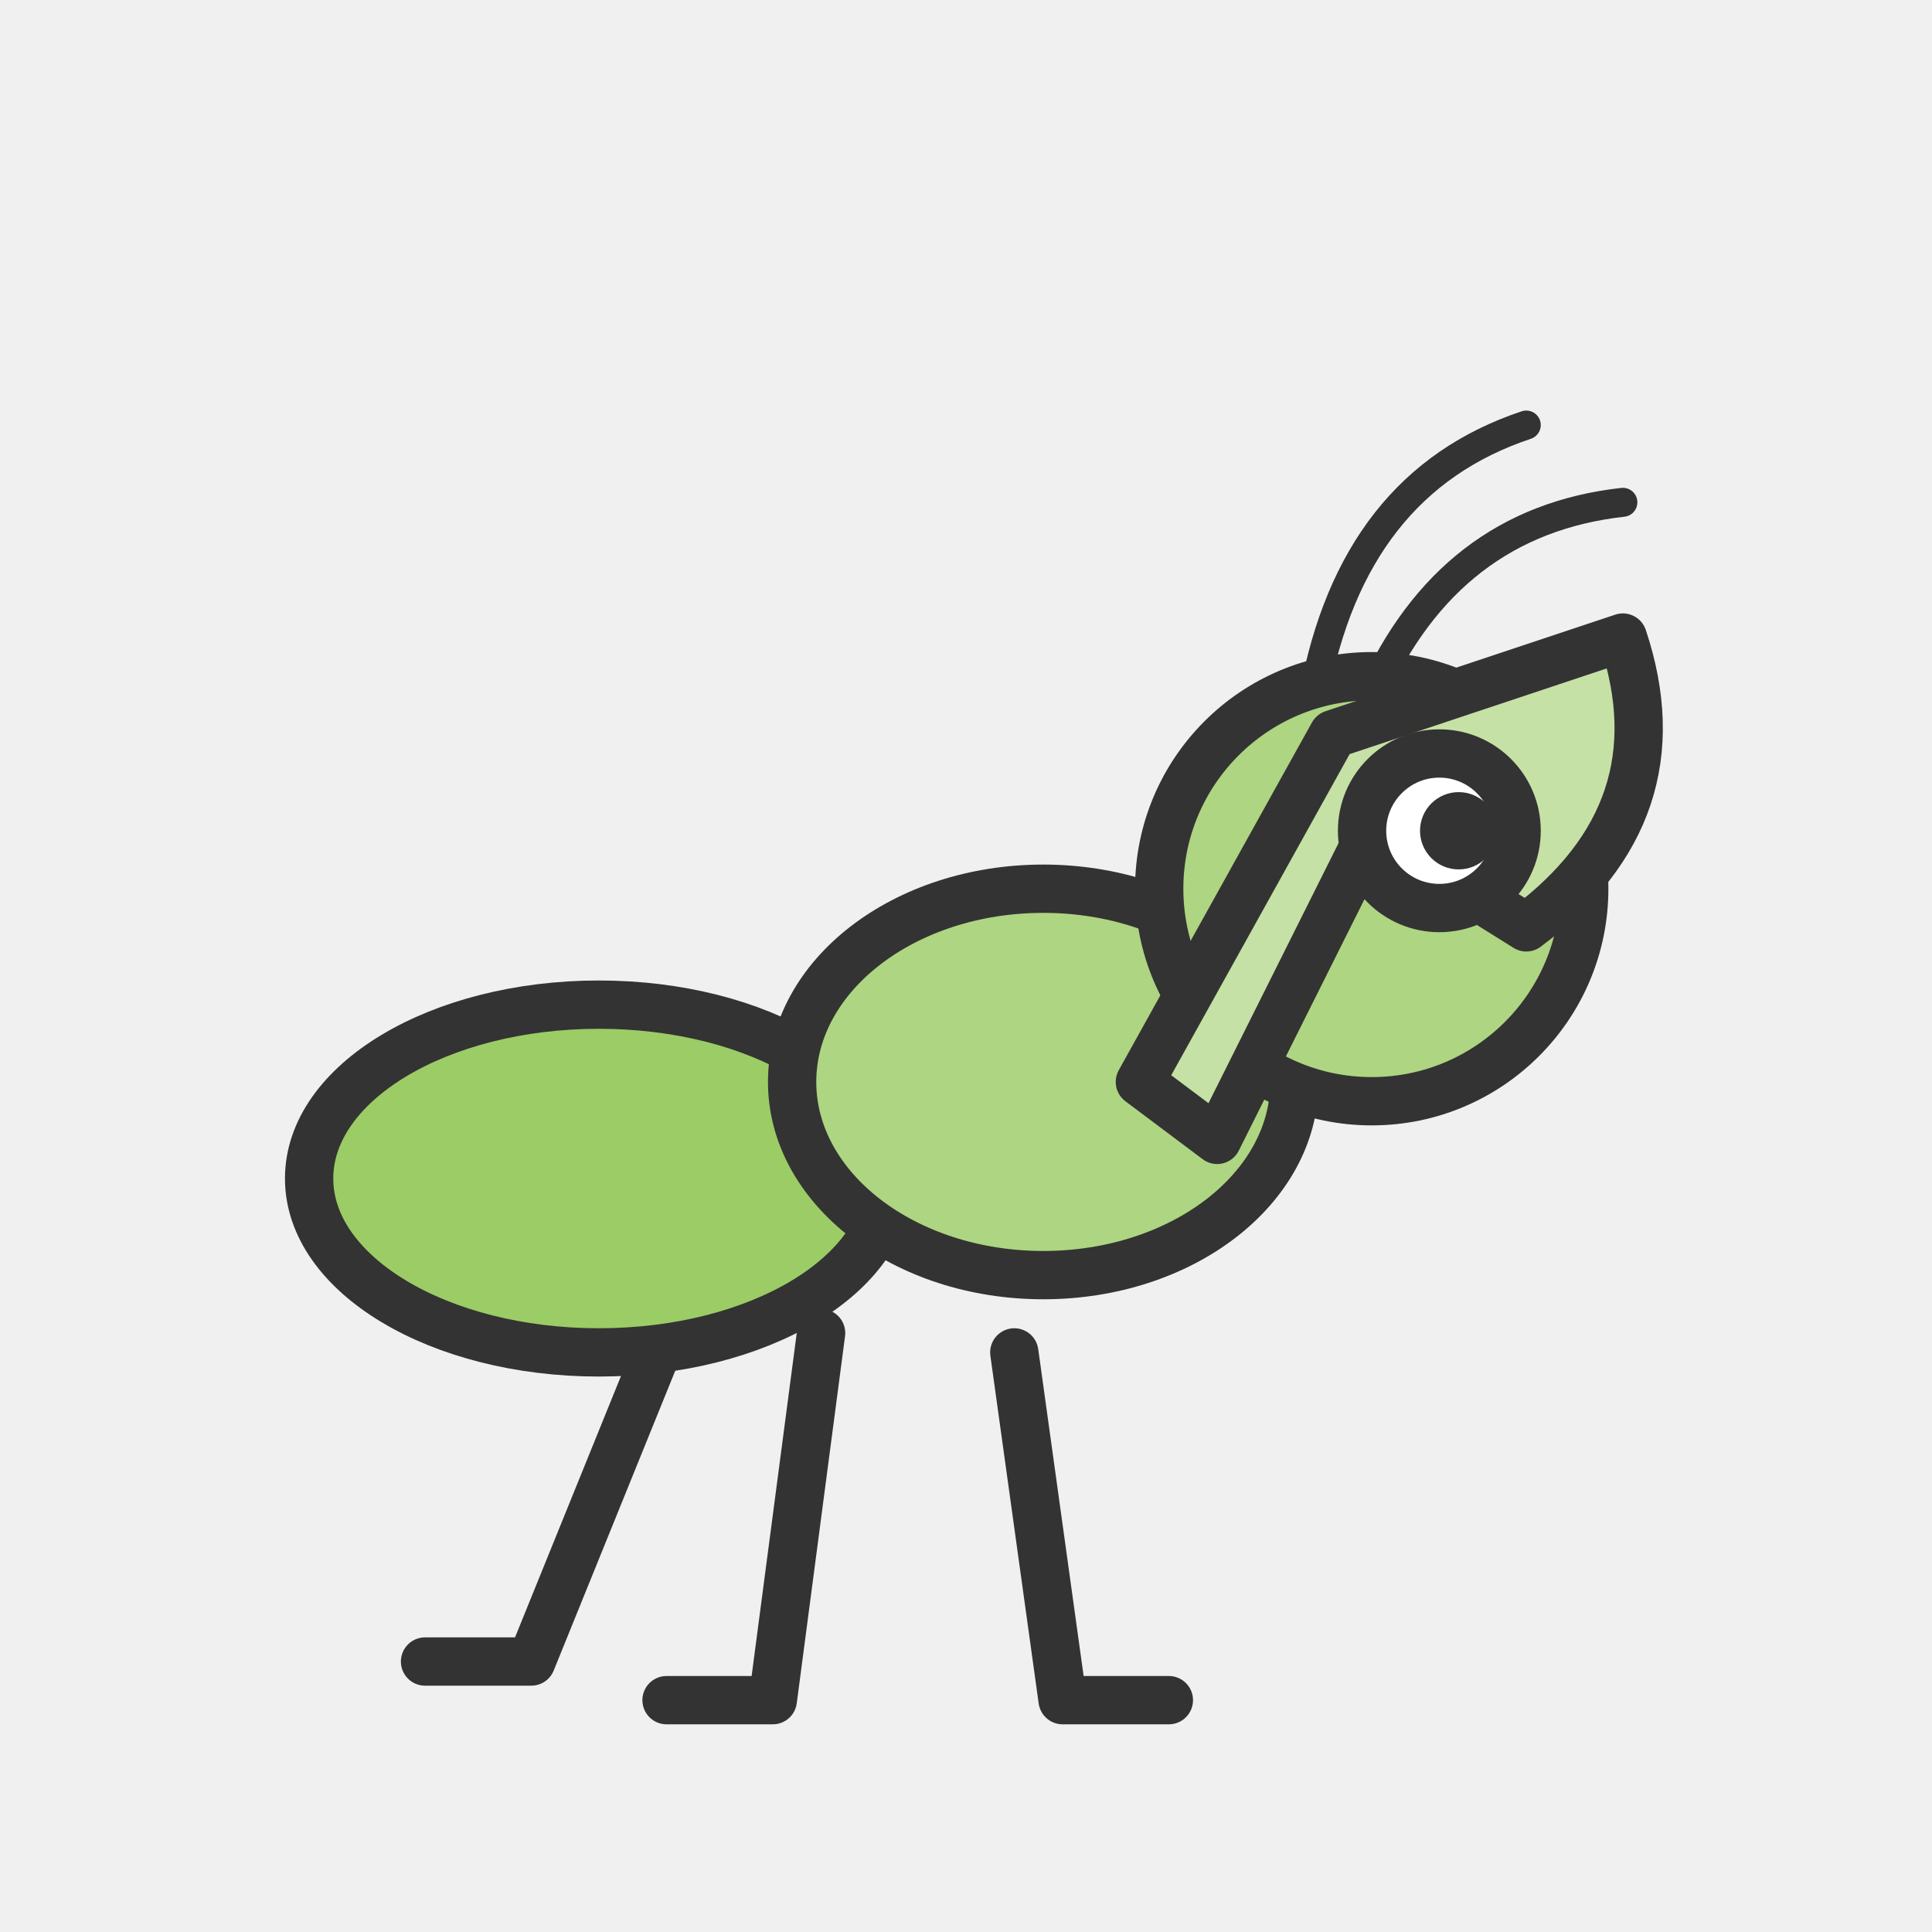
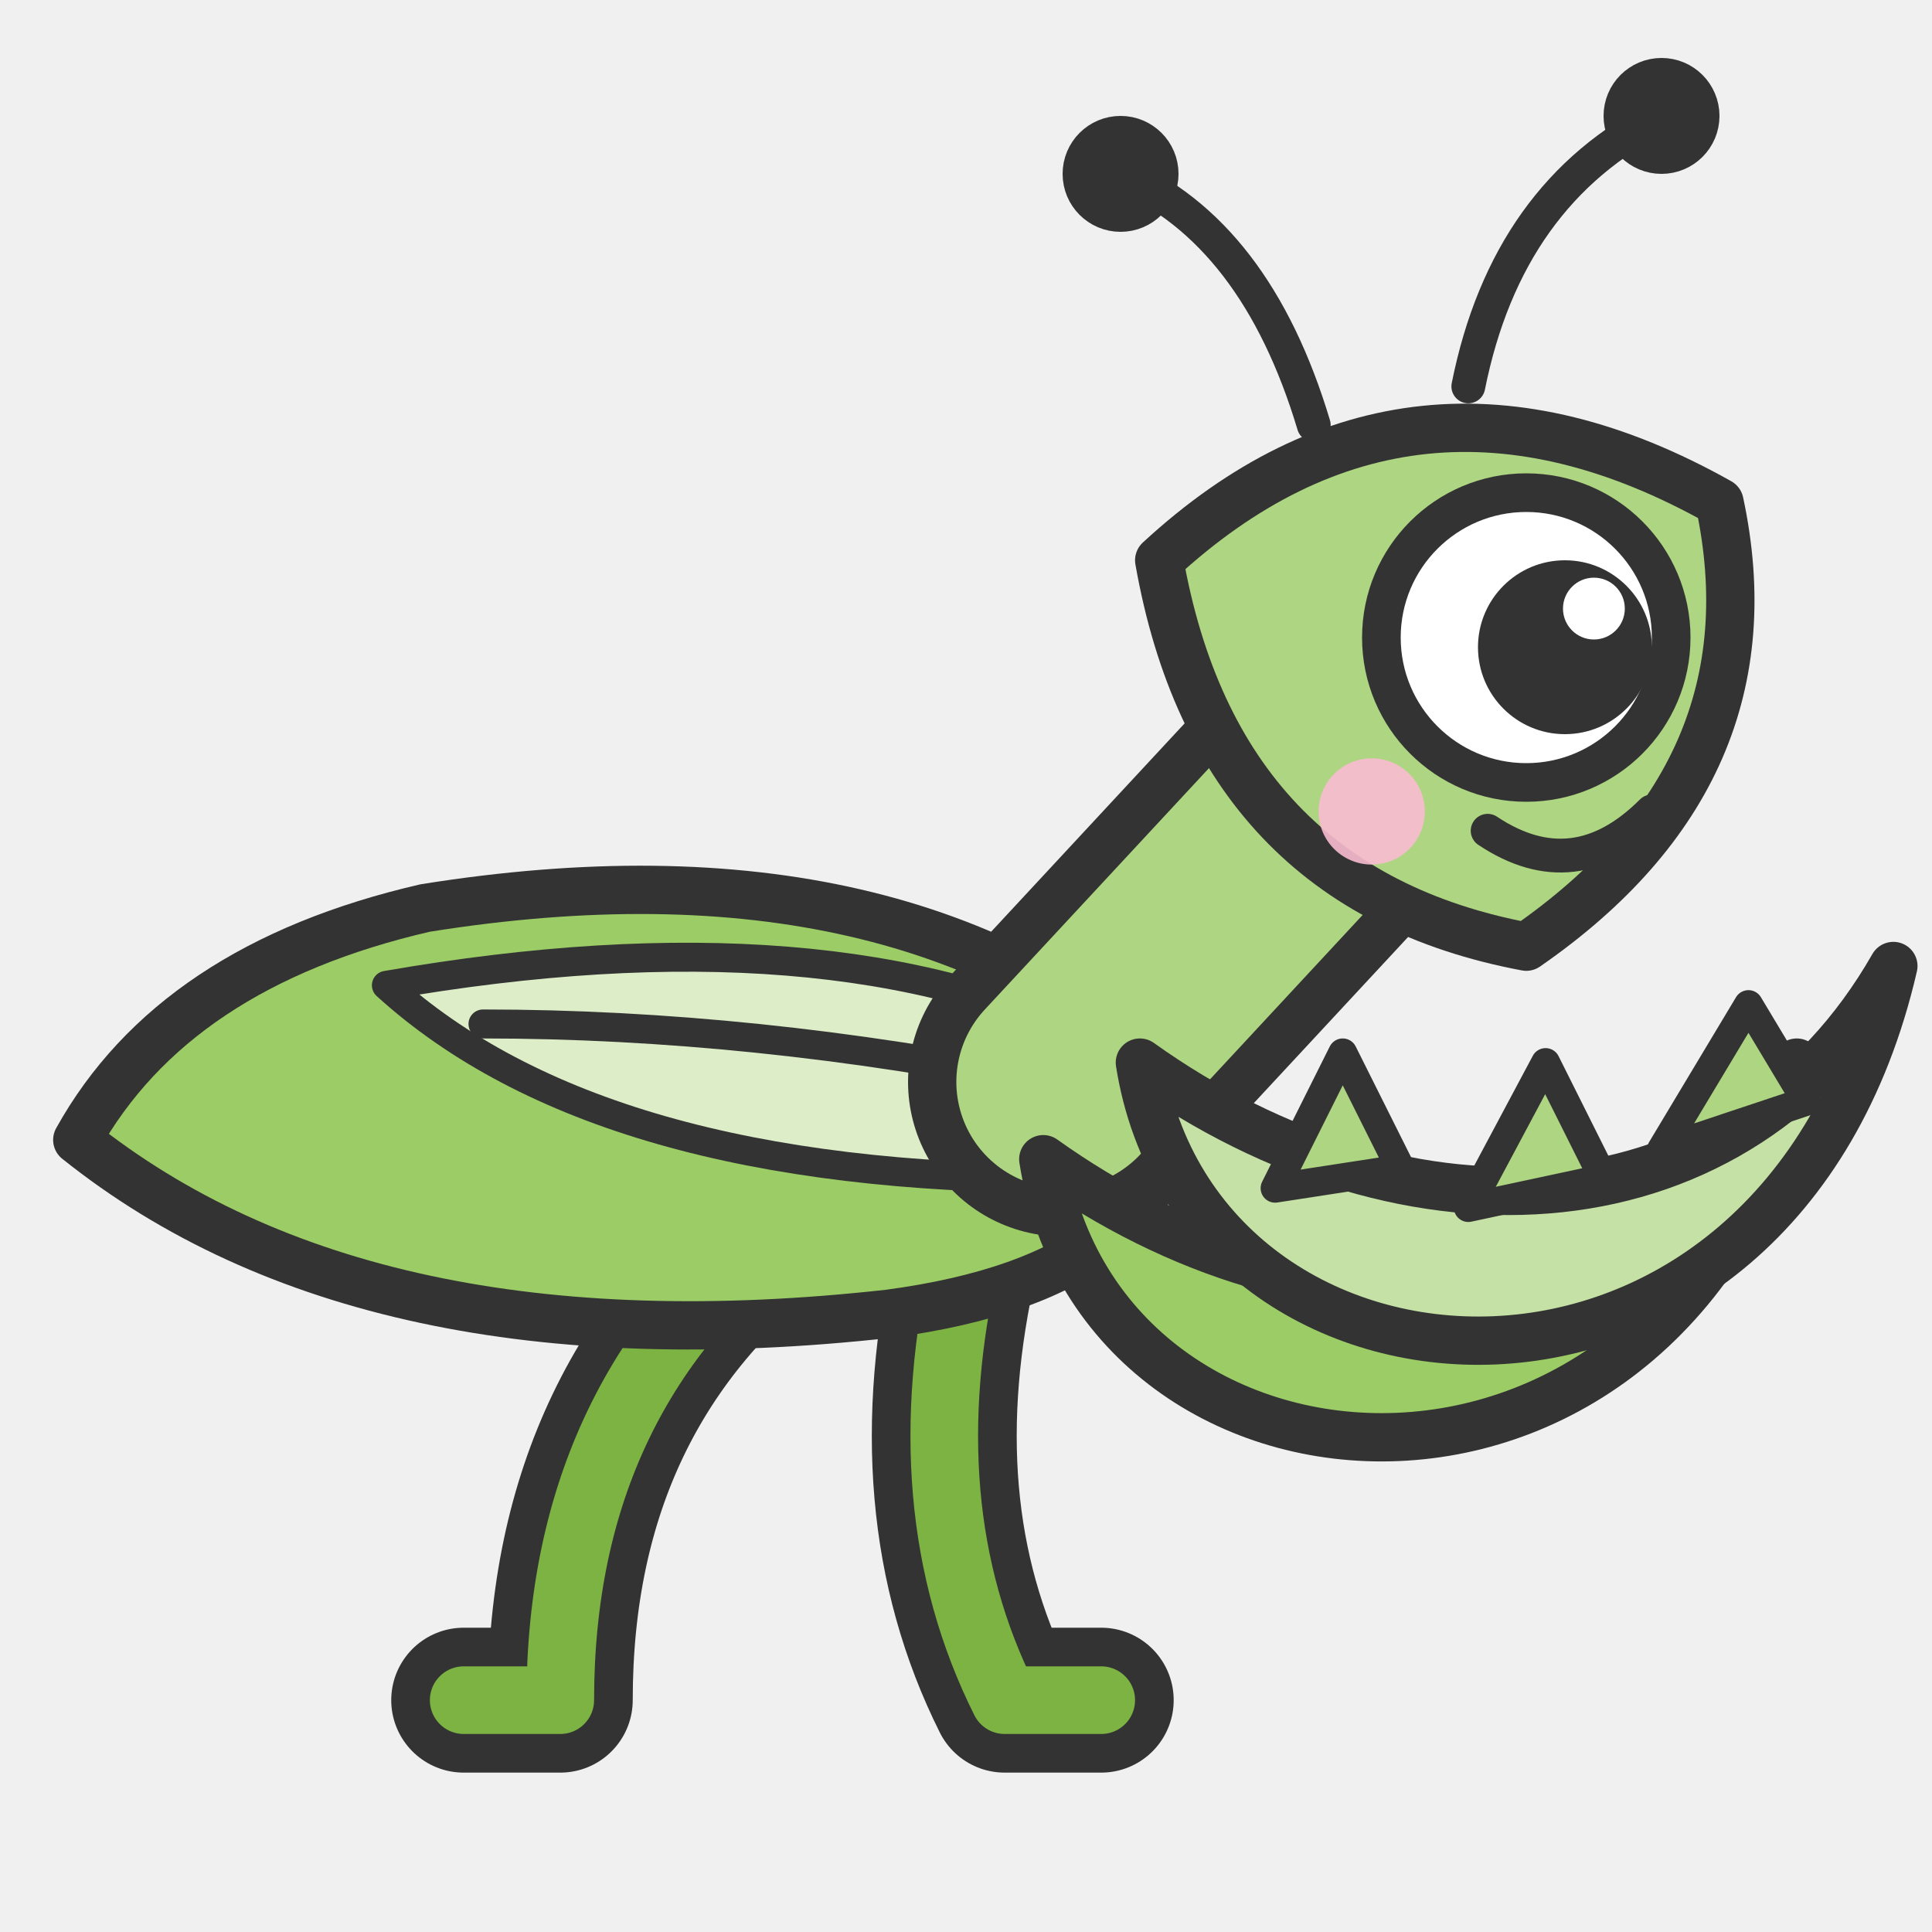
<svg xmlns="http://www.w3.org/2000/svg" viewBox="0 0 200 200">
+   <g stroke-linejoin="round" stroke-linecap="round" fill="none">
+     <path d="M82 126 Q58 144 58 176 L48 176" stroke="#333" stroke-width="15" />
+     <path d="M100 130 Q94 156 104 176 L114 176" stroke="#333" stroke-width="15" />
+     <path d="M82 126 Q58 144 58 176 L48 176" stroke="#7CB342" stroke-width="7" />
+     <path d="M100 130 Q94 156 104 176 L114 176" stroke="#7CB342" stroke-width="7" />
+   </g>
  <g stroke="#333" stroke-width="5" stroke-linejoin="round" stroke-linecap="round">
-     <path d="M70 135 L55 172 L44 172" fill="none" />
-     <path d="M85 138 L80 176 L69 176" fill="none" />
-     <path d="M105 140 L110 176 L121 176" fill="none" />
-     <ellipse cx="62" cy="122" rx="30" ry="18" fill="#9CCC65" />
-     <ellipse cx="108" cy="112" rx="26" ry="20" fill="#AED581" />
-     <path d="M136 72 Q140 50 158 44 M142 72 Q150 54 168 52" fill="none" stroke-width="3" />
-     <circle cx="142" cy="92" r="22" fill="#AED581" />
-     <path d="M118 112 L138 76 L168 66 Q174 84 158 96 L142 86 L126 118 Z" fill="#C5E1A5" />
-     <circle cx="149" cy="86" r="8" fill="#fff" />
-     <circle cx="151" cy="86" r="4" fill="#333" stroke="none" />
+     <path d="M122 112 Q94 86 44 94 Q18 100 8 118 Q38 142 92 136 Q122 132 122 112 Z" fill="#9CCC65" />
+     <path d="M114 108 Q86 94 40 102 Q62 122 110 122 Z" fill="#DCEDC8" stroke-width="3" />
+     <path d="M108 112 Q78 106 50 106" fill="none" stroke-width="3" />
+     <path d="M110 112 L136 84" stroke="#333" stroke-width="32" fill="none" />
+     <path d="M110 112 L136 84" stroke="#AED581" stroke-width="22" fill="none" />
+     <path transform="translate(-10 10)" d="M118 110 C124 148 184 152 196 100 C180 128 146 130 118 110 Z" fill="#9CCC65" />
+     <path d="M120 58 Q146 34 178 52 Q184 80 158 98 Q126 92 120 58 Z" fill="#AED581" />
+     <path d="M136 44 Q130 24 116 18 M152 40 Q156 20 172 12" fill="none" stroke-width="3.5" />
+     <circle cx="116" cy="18" r="3.5" fill="#333" />
+     <circle cx="172" cy="12" r="3.5" fill="#333" />
+     <circle cx="158" cy="66" r="15" fill="#fff" stroke-width="4" />
+     <circle cx="162" cy="67" r="9" fill="#333" stroke="none" />
+     <circle cx="165" cy="63" r="3.2" fill="#fff" stroke="none" />
+     <path d="M154 86 Q163 92 171 84" fill="none" stroke-width="3.5" />
+     <circle cx="142" cy="84" r="5.5" fill="#F8BBD0" stroke="none" opacity="0.9" />
+     <path d="M118 110 C124 148 184 152 196 100 C180 128 146 130 118 110 Z" fill="#C5E1A5" />
+     <path d="M172 119 L181 104 L187 114 Z M152 125 L160 110 L166 122 Z M132 123 L139 109 L145 121 Z" fill="#AED581" stroke-width="3" />
  </g>
</svg>
